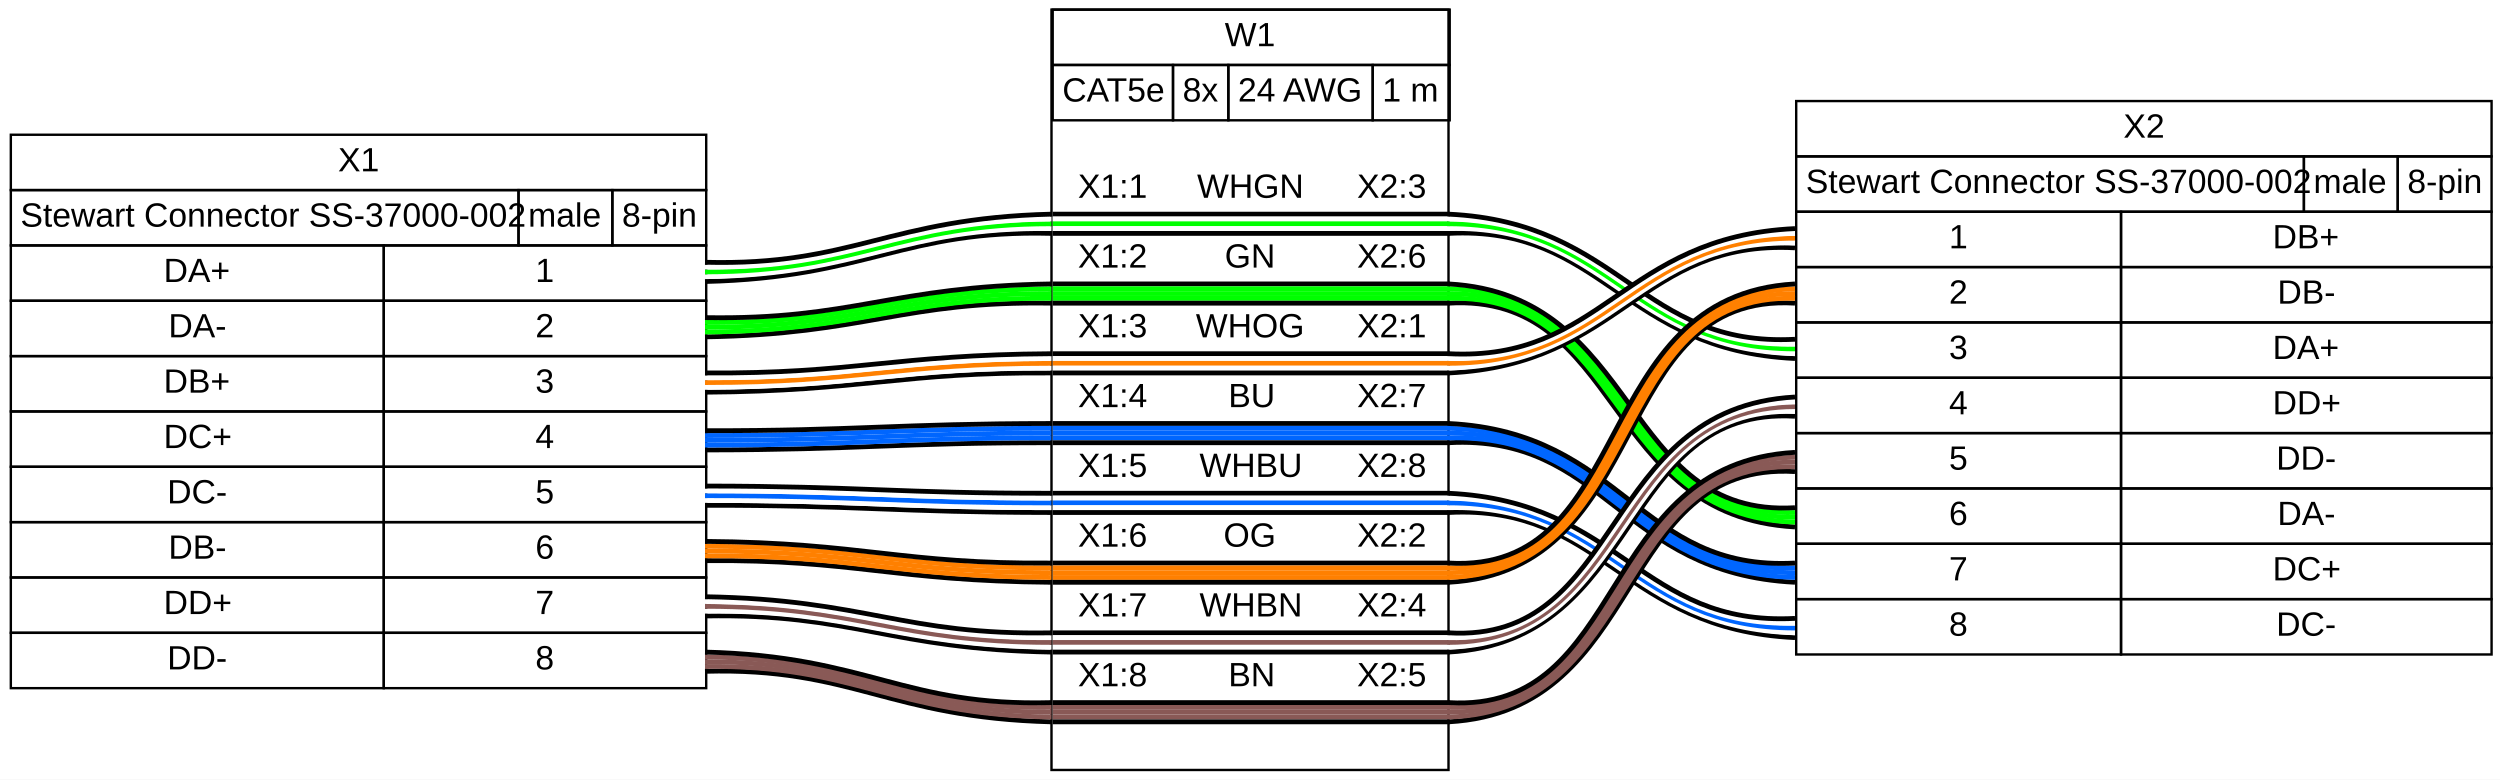
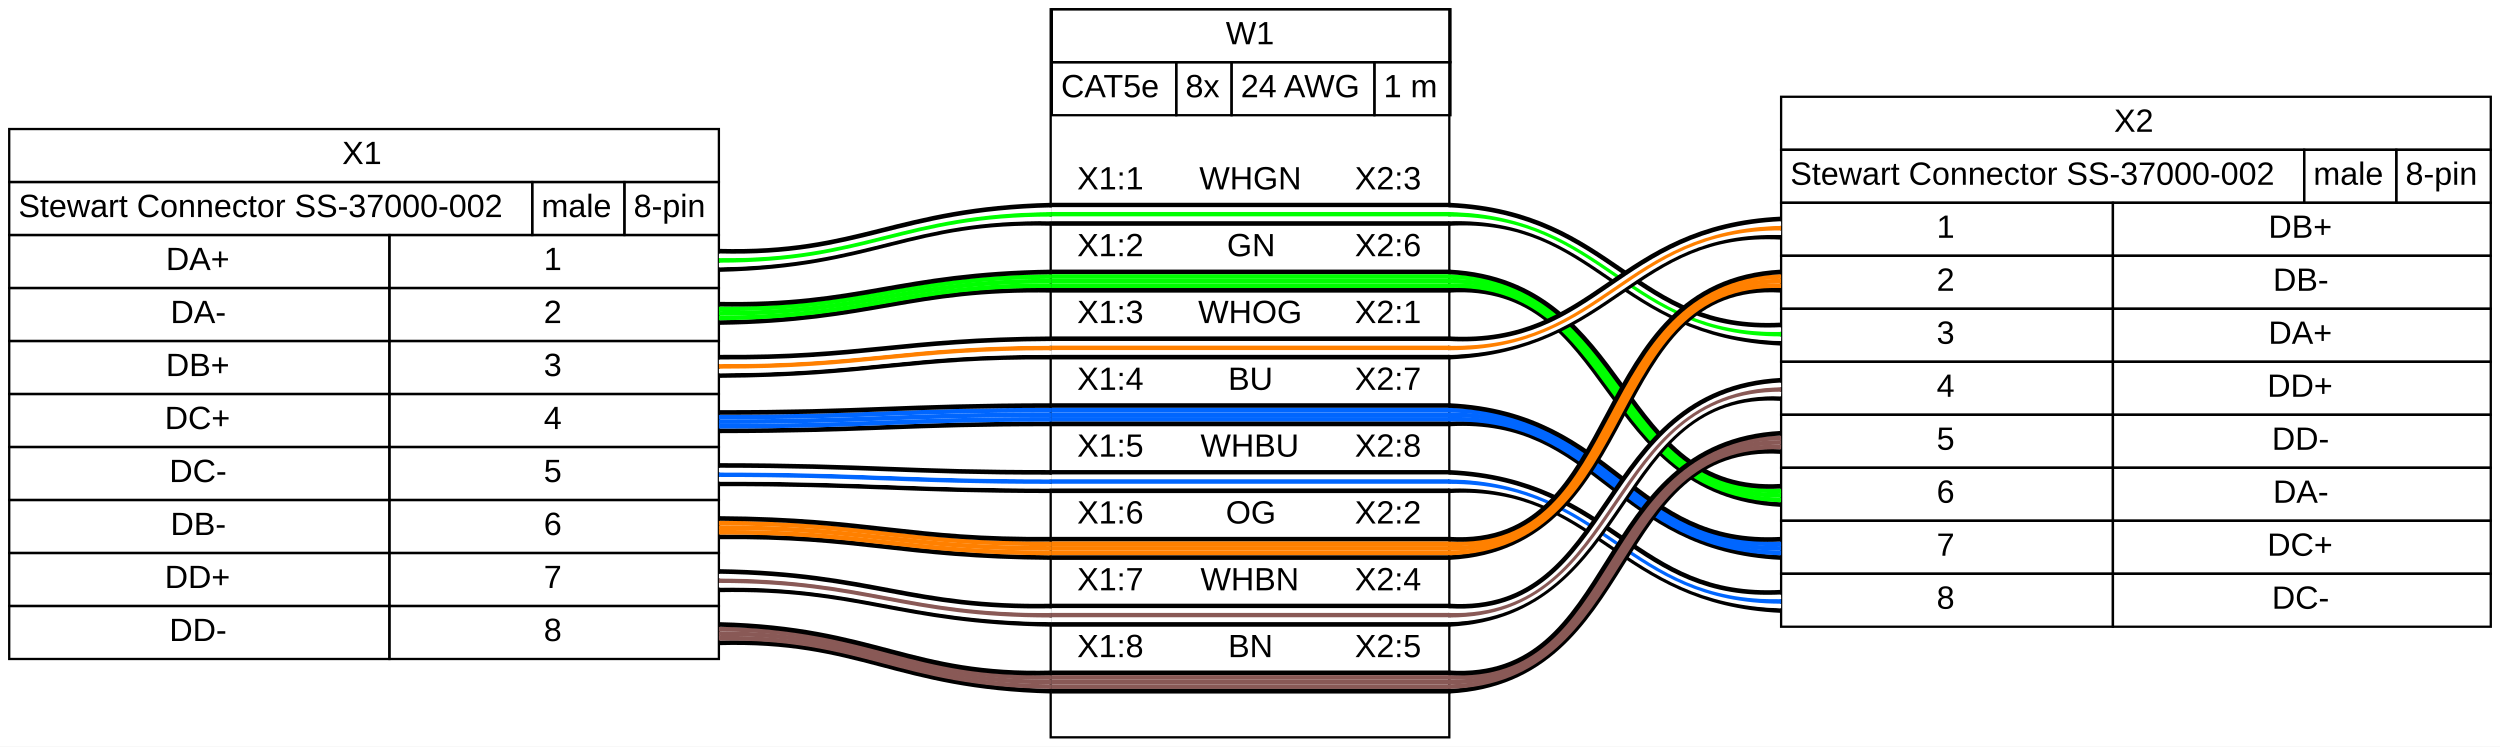
- <svg xmlns="http://www.w3.org/2000/svg" width="1039pt" height="324pt" viewBox="0.00 0.00 1039.00 324.00">
+ <svg xmlns="http://www.w3.org/2000/svg" width="1085pt" height="324pt" viewBox="0.00 0.00 1085.00 324.00">
  <g id="graph0" class="graph" transform="scale(1 1) rotate(0) translate(4 320)">
-     <polygon fill="white" stroke="transparent" points="-4,4 -4,-320 1035,-320 1035,4 -4,4" />
+     <polygon fill="#ffffff" stroke="transparent" points="-4,4 -4,-320 1081,-320 1081,4 -4,4" />
    <g id="node1" class="node">
-       <polygon fill="white" stroke="transparent" points="289,-264 0,-264 0,-34 289,-34 289,-264" />
-       <polygon fill="none" stroke="black" points="0.5,-241 0.5,-264 289.5,-264 289.5,-241 0.5,-241" />
-       <text text-anchor="start" x="136.5" y="-248.8" font-family="arial" font-size="14.00">X1</text>
-       <polygon fill="none" stroke="black" points="0.5,-218 0.5,-241 211.5,-241 211.5,-218 0.5,-218" />
-       <text text-anchor="start" x="4.5" y="-225.8" font-family="arial" font-size="14.00">Stewart Connector SS-37000-002</text>
-       <polygon fill="none" stroke="black" points="211.5,-218 211.5,-241 250.5,-241 250.5,-218 211.5,-218" />
-       <text text-anchor="start" x="215.5" y="-225.8" font-family="arial" font-size="14.00">male</text>
-       <polygon fill="none" stroke="black" points="250.5,-218 250.5,-241 289.5,-241 289.5,-218 250.5,-218" />
-       <text text-anchor="start" x="254.5" y="-225.8" font-family="arial" font-size="14.00">8-pin</text>
-       <polygon fill="none" stroke="black" points="0.5,-195 0.5,-218 155.5,-218 155.5,-195 0.5,-195" />
-       <text text-anchor="start" x="64" y="-202.8" font-family="arial" font-size="14.00">DA+</text>
-       <polygon fill="none" stroke="black" points="155.5,-195 155.5,-218 289.5,-218 289.5,-195 155.5,-195" />
-       <text text-anchor="start" x="218.5" y="-202.8" font-family="arial" font-size="14.00">1</text>
-       <polygon fill="none" stroke="black" points="0.5,-172 0.5,-195 155.5,-195 155.5,-172 0.5,-172" />
-       <text text-anchor="start" x="66" y="-179.8" font-family="arial" font-size="14.00">DA-</text>
-       <polygon fill="none" stroke="black" points="155.5,-172 155.5,-195 289.5,-195 289.5,-172 155.5,-172" />
-       <text text-anchor="start" x="218.5" y="-179.8" font-family="arial" font-size="14.00">2</text>
-       <polygon fill="none" stroke="black" points="0.5,-149 0.5,-172 155.5,-172 155.5,-149 0.5,-149" />
-       <text text-anchor="start" x="64" y="-156.8" font-family="arial" font-size="14.00">DB+</text>
-       <polygon fill="none" stroke="black" points="155.5,-149 155.5,-172 289.5,-172 289.5,-149 155.5,-149" />
-       <text text-anchor="start" x="218.5" y="-156.8" font-family="arial" font-size="14.00">3</text>
-       <polygon fill="none" stroke="black" points="0.5,-126 0.5,-149 155.5,-149 155.5,-126 0.5,-126" />
-       <text text-anchor="start" x="64" y="-133.8" font-family="arial" font-size="14.00">DC+</text>
-       <polygon fill="none" stroke="black" points="155.5,-126 155.5,-149 289.5,-149 289.5,-126 155.5,-126" />
-       <text text-anchor="start" x="218.5" y="-133.8" font-family="arial" font-size="14.00">4</text>
-       <polygon fill="none" stroke="black" points="0.5,-103 0.5,-126 155.5,-126 155.5,-103 0.5,-103" />
-       <text text-anchor="start" x="65.5" y="-110.8" font-family="arial" font-size="14.00">DC-</text>
-       <polygon fill="none" stroke="black" points="155.5,-103 155.5,-126 289.5,-126 289.5,-103 155.5,-103" />
-       <text text-anchor="start" x="218.5" y="-110.8" font-family="arial" font-size="14.00">5</text>
-       <polygon fill="none" stroke="black" points="0.5,-80 0.5,-103 155.5,-103 155.5,-80 0.5,-80" />
-       <text text-anchor="start" x="66" y="-87.8" font-family="arial" font-size="14.00">DB-</text>
-       <polygon fill="none" stroke="black" points="155.5,-80 155.5,-103 289.5,-103 289.5,-80 155.5,-80" />
-       <text text-anchor="start" x="218.5" y="-87.8" font-family="arial" font-size="14.00">6</text>
-       <polygon fill="none" stroke="black" points="0.5,-57 0.5,-80 155.5,-80 155.5,-57 0.5,-57" />
-       <text text-anchor="start" x="64" y="-64.8" font-family="arial" font-size="14.00">DD+</text>
-       <polygon fill="none" stroke="black" points="155.5,-57 155.5,-80 289.5,-80 289.5,-57 155.5,-57" />
-       <text text-anchor="start" x="218.5" y="-64.8" font-family="arial" font-size="14.00">7</text>
-       <polygon fill="none" stroke="black" points="0.5,-34 0.5,-57 155.5,-57 155.5,-34 0.5,-34" />
-       <text text-anchor="start" x="65.5" y="-41.8" font-family="arial" font-size="14.00">DD-</text>
-       <polygon fill="none" stroke="black" points="155.5,-34 155.5,-57 289.5,-57 289.5,-34 155.5,-34" />
-       <text text-anchor="start" x="218.5" y="-41.8" font-family="arial" font-size="14.00">8</text>
+       <polygon fill="#ffffff" stroke="transparent" points="308,-264 0,-264 0,-34 308,-34 308,-264" />
+       <polygon fill="none" stroke="#000000" points="0,-241 0,-264 308,-264 308,-241 0,-241" />
+       <text text-anchor="start" x="144.5" y="-248.8" font-family="arial" font-size="14.00" fill="#000000">X1</text>
+       <polygon fill="none" stroke="#000000" points="0,-218 0,-241 227,-241 227,-218 0,-218" />
+       <text text-anchor="start" x="4" y="-225.8" font-family="arial" font-size="14.00" fill="#000000">Stewart Connector SS-37000-002</text>
+       <polygon fill="none" stroke="#000000" points="227,-218 227,-241 267,-241 267,-218 227,-218" />
+       <text text-anchor="start" x="231" y="-225.8" font-family="arial" font-size="14.00" fill="#000000">male</text>
+       <polygon fill="none" stroke="#000000" points="267,-218 267,-241 308,-241 308,-218 267,-218" />
+       <text text-anchor="start" x="271" y="-225.8" font-family="arial" font-size="14.00" fill="#000000">8-pin</text>
+       <polygon fill="none" stroke="#000000" points="0,-195 0,-218 165,-218 165,-195 0,-195" />
+       <text text-anchor="start" x="68" y="-202.8" font-family="arial" font-size="14.00" fill="#000000">DA+</text>
+       <polygon fill="none" stroke="#000000" points="165,-195 165,-218 308,-218 308,-195 165,-195" />
+       <text text-anchor="start" x="232" y="-202.8" font-family="arial" font-size="14.00" fill="#000000">1</text>
+       <polygon fill="none" stroke="#000000" points="0,-172 0,-195 165,-195 165,-172 0,-172" />
+       <text text-anchor="start" x="70" y="-179.8" font-family="arial" font-size="14.00" fill="#000000">DA-</text>
+       <polygon fill="none" stroke="#000000" points="165,-172 165,-195 308,-195 308,-172 165,-172" />
+       <text text-anchor="start" x="232" y="-179.8" font-family="arial" font-size="14.00" fill="#000000">2</text>
+       <polygon fill="none" stroke="#000000" points="0,-149 0,-172 165,-172 165,-149 0,-149" />
+       <text text-anchor="start" x="68" y="-156.8" font-family="arial" font-size="14.00" fill="#000000">DB+</text>
+       <polygon fill="none" stroke="#000000" points="165,-149 165,-172 308,-172 308,-149 165,-149" />
+       <text text-anchor="start" x="232" y="-156.8" font-family="arial" font-size="14.00" fill="#000000">3</text>
+       <polygon fill="none" stroke="#000000" points="0,-126 0,-149 165,-149 165,-126 0,-126" />
+       <text text-anchor="start" x="67.5" y="-133.8" font-family="arial" font-size="14.00" fill="#000000">DC+</text>
+       <polygon fill="none" stroke="#000000" points="165,-126 165,-149 308,-149 308,-126 165,-126" />
+       <text text-anchor="start" x="232" y="-133.8" font-family="arial" font-size="14.00" fill="#000000">4</text>
+       <polygon fill="none" stroke="#000000" points="0,-103 0,-126 165,-126 165,-103 0,-103" />
+       <text text-anchor="start" x="69.5" y="-110.8" font-family="arial" font-size="14.00" fill="#000000">DC-</text>
+       <polygon fill="none" stroke="#000000" points="165,-103 165,-126 308,-126 308,-103 165,-103" />
+       <text text-anchor="start" x="232" y="-110.8" font-family="arial" font-size="14.00" fill="#000000">5</text>
+       <polygon fill="none" stroke="#000000" points="0,-80 0,-103 165,-103 165,-80 0,-80" />
+       <text text-anchor="start" x="70" y="-87.8" font-family="arial" font-size="14.00" fill="#000000">DB-</text>
+       <polygon fill="none" stroke="#000000" points="165,-80 165,-103 308,-103 308,-80 165,-80" />
+       <text text-anchor="start" x="232" y="-87.8" font-family="arial" font-size="14.00" fill="#000000">6</text>
+       <polygon fill="none" stroke="#000000" points="0,-57 0,-80 165,-80 165,-57 0,-57" />
+       <text text-anchor="start" x="67.5" y="-64.8" font-family="arial" font-size="14.00" fill="#000000">DD+</text>
+       <polygon fill="none" stroke="#000000" points="165,-57 165,-80 308,-80 308,-57 165,-57" />
+       <text text-anchor="start" x="232" y="-64.8" font-family="arial" font-size="14.00" fill="#000000">7</text>
+       <polygon fill="none" stroke="#000000" points="0,-34 0,-57 165,-57 165,-34 0,-34" />
+       <text text-anchor="start" x="69.5" y="-41.8" font-family="arial" font-size="14.00" fill="#000000">DD-</text>
+       <polygon fill="none" stroke="#000000" points="165,-34 165,-57 308,-57 308,-34 165,-34" />
+       <text text-anchor="start" x="232" y="-41.8" font-family="arial" font-size="14.00" fill="#000000">8</text>
    </g>
    <g id="node3" class="node">
-       <polygon fill="none" stroke="black" points="598,-316 433,-316 433,0 598,0 598,-316" />
-       <polygon fill="none" stroke="black" points="433.5,-293 433.5,-316 598.5,-316 598.5,-293 433.5,-293" />
-       <text text-anchor="start" x="505" y="-300.8" font-family="arial" font-size="14.00">W1</text>
-       <polygon fill="none" stroke="black" points="433.5,-270 433.5,-293 483.5,-293 483.5,-270 433.5,-270" />
-       <text text-anchor="start" x="437.5" y="-277.8" font-family="arial" font-size="14.00">CAT5e</text>
-       <polygon fill="none" stroke="black" points="483.5,-270 483.5,-293 506.5,-293 506.5,-270 483.5,-270" />
-       <text text-anchor="start" x="487.5" y="-277.8" font-family="arial" font-size="14.00">8x</text>
-       <polygon fill="none" stroke="black" points="506.5,-270 506.5,-293 566.5,-293 566.5,-270 506.5,-270" />
-       <text text-anchor="start" x="510.5" y="-277.8" font-family="arial" font-size="14.00">24 AWG</text>
-       <polygon fill="none" stroke="black" points="566.5,-270 566.5,-293 598.5,-293 598.5,-270 566.5,-270" />
-       <text text-anchor="start" x="570.5" y="-277.8" font-family="arial" font-size="14.00">1 m</text>
-       <text text-anchor="start" x="456" y="-256.8" font-family="arial" font-size="14.00"> </text>
-       <text text-anchor="start" x="444" y="-237.8" font-family="arial" font-size="14.00">X1:1</text>
-       <text text-anchor="start" x="493.5" y="-237.8" font-family="arial" font-size="14.00">WHGN</text>
-       <text text-anchor="start" x="560" y="-237.8" font-family="arial" font-size="14.00">X2:3</text>
-       <polygon fill="#000000" stroke="transparent" points="433.5,-230 433.5,-232 598.5,-232 598.5,-230 433.5,-230" />
-       <polygon fill="#ffffff" stroke="transparent" points="433.5,-228 433.5,-230 598.5,-230 598.5,-228 433.5,-228" />
-       <polygon fill="#00ff00" stroke="transparent" points="433.5,-226 433.5,-228 598.5,-228 598.5,-226 433.5,-226" />
-       <polygon fill="#ffffff" stroke="transparent" points="433.5,-224 433.5,-226 598.5,-226 598.5,-224 433.5,-224" />
-       <polygon fill="#000000" stroke="transparent" points="433.5,-222 433.5,-224 598.5,-224 598.5,-222 433.5,-222" />
-       <text text-anchor="start" x="444" y="-208.8" font-family="arial" font-size="14.00">X1:2</text>
-       <text text-anchor="start" x="505" y="-208.8" font-family="arial" font-size="14.00">GN</text>
-       <text text-anchor="start" x="560" y="-208.8" font-family="arial" font-size="14.00">X2:6</text>
-       <polygon fill="#000000" stroke="transparent" points="433.5,-201 433.5,-203 598.5,-203 598.5,-201 433.5,-201" />
-       <polygon fill="#00ff00" stroke="transparent" points="433.5,-199 433.5,-201 598.5,-201 598.5,-199 433.5,-199" />
-       <polygon fill="#00ff00" stroke="transparent" points="433.5,-197 433.5,-199 598.5,-199 598.5,-197 433.5,-197" />
-       <polygon fill="#00ff00" stroke="transparent" points="433.5,-195 433.5,-197 598.5,-197 598.5,-195 433.5,-195" />
-       <polygon fill="#000000" stroke="transparent" points="433.5,-193 433.5,-195 598.5,-195 598.5,-193 433.5,-193" />
-       <text text-anchor="start" x="444" y="-179.8" font-family="arial" font-size="14.00">X1:3</text>
-       <text text-anchor="start" x="493" y="-179.8" font-family="arial" font-size="14.00">WHOG</text>
-       <text text-anchor="start" x="560" y="-179.8" font-family="arial" font-size="14.00">X2:1</text>
-       <polygon fill="#000000" stroke="transparent" points="433.5,-172 433.5,-174 598.5,-174 598.5,-172 433.5,-172" />
-       <polygon fill="#ffffff" stroke="transparent" points="433.5,-170 433.5,-172 598.5,-172 598.5,-170 433.5,-170" />
-       <polygon fill="#ff8000" stroke="transparent" points="433.5,-168 433.5,-170 598.5,-170 598.5,-168 433.5,-168" />
-       <polygon fill="#ffffff" stroke="transparent" points="433.5,-166 433.5,-168 598.5,-168 598.5,-166 433.5,-166" />
-       <polygon fill="#000000" stroke="transparent" points="433.5,-164 433.5,-166 598.5,-166 598.5,-164 433.5,-164" />
-       <text text-anchor="start" x="444" y="-150.8" font-family="arial" font-size="14.00">X1:4</text>
-       <text text-anchor="start" x="506.5" y="-150.8" font-family="arial" font-size="14.00">BU</text>
-       <text text-anchor="start" x="560" y="-150.8" font-family="arial" font-size="14.00">X2:7</text>
-       <polygon fill="#000000" stroke="transparent" points="433.5,-143 433.5,-145 598.5,-145 598.5,-143 433.5,-143" />
-       <polygon fill="#0066ff" stroke="transparent" points="433.5,-141 433.5,-143 598.5,-143 598.5,-141 433.5,-141" />
-       <polygon fill="#0066ff" stroke="transparent" points="433.5,-139 433.5,-141 598.5,-141 598.5,-139 433.5,-139" />
-       <polygon fill="#0066ff" stroke="transparent" points="433.5,-137 433.5,-139 598.5,-139 598.5,-137 433.5,-137" />
-       <polygon fill="#000000" stroke="transparent" points="433.5,-135 433.5,-137 598.5,-137 598.5,-135 433.5,-135" />
-       <text text-anchor="start" x="444" y="-121.8" font-family="arial" font-size="14.00">X1:5</text>
-       <text text-anchor="start" x="494.5" y="-121.8" font-family="arial" font-size="14.00">WHBU</text>
-       <text text-anchor="start" x="560" y="-121.8" font-family="arial" font-size="14.00">X2:8</text>
-       <polygon fill="#000000" stroke="transparent" points="433.5,-114 433.5,-116 598.5,-116 598.5,-114 433.5,-114" />
-       <polygon fill="#ffffff" stroke="transparent" points="433.5,-112 433.5,-114 598.5,-114 598.5,-112 433.5,-112" />
-       <polygon fill="#0066ff" stroke="transparent" points="433.5,-110 433.5,-112 598.5,-112 598.5,-110 433.5,-110" />
-       <polygon fill="#ffffff" stroke="transparent" points="433.5,-108 433.5,-110 598.5,-110 598.5,-108 433.5,-108" />
-       <polygon fill="#000000" stroke="transparent" points="433.5,-106 433.5,-108 598.5,-108 598.5,-106 433.5,-106" />
-       <text text-anchor="start" x="444" y="-92.8" font-family="arial" font-size="14.00">X1:6</text>
-       <text text-anchor="start" x="504.5" y="-92.8" font-family="arial" font-size="14.00">OG</text>
-       <text text-anchor="start" x="560" y="-92.8" font-family="arial" font-size="14.00">X2:2</text>
-       <polygon fill="#000000" stroke="transparent" points="433.5,-85 433.5,-87 598.5,-87 598.5,-85 433.5,-85" />
-       <polygon fill="#ff8000" stroke="transparent" points="433.5,-83 433.5,-85 598.5,-85 598.5,-83 433.5,-83" />
-       <polygon fill="#ff8000" stroke="transparent" points="433.5,-81 433.5,-83 598.5,-83 598.5,-81 433.5,-81" />
-       <polygon fill="#ff8000" stroke="transparent" points="433.5,-79 433.5,-81 598.5,-81 598.5,-79 433.5,-79" />
-       <polygon fill="#000000" stroke="transparent" points="433.5,-77 433.5,-79 598.5,-79 598.5,-77 433.5,-77" />
-       <text text-anchor="start" x="444" y="-63.8" font-family="arial" font-size="14.00">X1:7</text>
-       <text text-anchor="start" x="494.5" y="-63.8" font-family="arial" font-size="14.00">WHBN</text>
-       <text text-anchor="start" x="560" y="-63.8" font-family="arial" font-size="14.00">X2:4</text>
-       <polygon fill="#000000" stroke="transparent" points="433.5,-56 433.5,-58 598.5,-58 598.5,-56 433.5,-56" />
-       <polygon fill="#ffffff" stroke="transparent" points="433.5,-54 433.5,-56 598.5,-56 598.5,-54 433.5,-54" />
-       <polygon fill="#895956" stroke="transparent" points="433.5,-52 433.5,-54 598.5,-54 598.5,-52 433.5,-52" />
-       <polygon fill="#ffffff" stroke="transparent" points="433.5,-50 433.5,-52 598.5,-52 598.5,-50 433.5,-50" />
-       <polygon fill="#000000" stroke="transparent" points="433.5,-48 433.5,-50 598.5,-50 598.5,-48 433.5,-48" />
-       <text text-anchor="start" x="444" y="-34.8" font-family="arial" font-size="14.00">X1:8</text>
-       <text text-anchor="start" x="506.5" y="-34.8" font-family="arial" font-size="14.00">BN</text>
-       <text text-anchor="start" x="560" y="-34.8" font-family="arial" font-size="14.00">X2:5</text>
-       <polygon fill="#000000" stroke="transparent" points="433.5,-27 433.5,-29 598.5,-29 598.5,-27 433.5,-27" />
-       <polygon fill="#895956" stroke="transparent" points="433.5,-25 433.5,-27 598.5,-27 598.5,-25 433.5,-25" />
-       <polygon fill="#895956" stroke="transparent" points="433.5,-23 433.5,-25 598.5,-25 598.5,-23 433.5,-23" />
-       <polygon fill="#895956" stroke="transparent" points="433.5,-21 433.5,-23 598.5,-23 598.5,-21 433.5,-21" />
-       <polygon fill="#000000" stroke="transparent" points="433.5,-19 433.5,-21 598.5,-21 598.5,-19 433.5,-19" />
-       <text text-anchor="start" x="456" y="-5.8" font-family="arial" font-size="14.00"> </text>
+       <polygon fill="none" stroke="#000000" points="625,-316 452,-316 452,0 625,0 625,-316" />
+       <polygon fill="none" stroke="#000000" points="452.5,-293 452.5,-316 625.5,-316 625.5,-293 452.5,-293" />
+       <text text-anchor="start" x="528" y="-300.8" font-family="arial" font-size="14.00" fill="#000000">W1</text>
+       <polygon fill="none" stroke="#000000" points="452.5,-270 452.5,-293 506.5,-293 506.5,-270 452.5,-270" />
+       <text text-anchor="start" x="456.5" y="-277.8" font-family="arial" font-size="14.00" fill="#000000">CAT5e</text>
+       <polygon fill="none" stroke="#000000" points="506.5,-270 506.5,-293 530.5,-293 530.5,-270 506.5,-270" />
+       <text text-anchor="start" x="510.5" y="-277.8" font-family="arial" font-size="14.00" fill="#000000">8x</text>
+       <polygon fill="none" stroke="#000000" points="530.5,-270 530.5,-293 592.5,-293 592.5,-270 530.5,-270" />
+       <text text-anchor="start" x="534.5" y="-277.8" font-family="arial" font-size="14.00" fill="#000000">24 AWG</text>
+       <polygon fill="none" stroke="#000000" points="592.5,-270 592.5,-293 625.5,-293 625.5,-270 592.5,-270" />
+       <text text-anchor="start" x="596.5" y="-277.8" font-family="arial" font-size="14.00" fill="#000000">1 m</text>
+       <text text-anchor="start" x="477" y="-256.8" font-family="arial" font-size="14.00" fill="#000000"> </text>
+       <text text-anchor="start" x="463.5" y="-237.8" font-family="arial" font-size="14.00" fill="#000000">X1:1</text>
+       <text text-anchor="start" x="516.5" y="-237.8" font-family="arial" font-size="14.00" fill="#000000">WHGN</text>
+       <text text-anchor="start" x="584" y="-237.8" font-family="arial" font-size="14.00" fill="#000000">X2:3</text>
+       <polygon fill="#000000" stroke="transparent" points="452.5,-230 452.5,-232 625.5,-232 625.5,-230 452.5,-230" />
+       <polygon fill="#ffffff" stroke="transparent" points="452.5,-228 452.5,-230 625.5,-230 625.5,-228 452.5,-228" />
+       <polygon fill="#00ff00" stroke="transparent" points="452.5,-226 452.5,-228 625.5,-228 625.5,-226 452.5,-226" />
+       <polygon fill="#ffffff" stroke="transparent" points="452.5,-224 452.5,-226 625.5,-226 625.5,-224 452.5,-224" />
+       <polygon fill="#000000" stroke="transparent" points="452.5,-222 452.5,-224 625.5,-224 625.5,-222 452.5,-222" />
+       <text text-anchor="start" x="463.5" y="-208.8" font-family="arial" font-size="14.00" fill="#000000">X1:2</text>
+       <text text-anchor="start" x="528.5" y="-208.8" font-family="arial" font-size="14.00" fill="#000000">GN</text>
+       <text text-anchor="start" x="584" y="-208.8" font-family="arial" font-size="14.00" fill="#000000">X2:6</text>
+       <polygon fill="#000000" stroke="transparent" points="452.5,-201 452.5,-203 625.5,-203 625.5,-201 452.5,-201" />
+       <polygon fill="#00ff00" stroke="transparent" points="452.5,-199 452.5,-201 625.5,-201 625.5,-199 452.5,-199" />
+       <polygon fill="#00ff00" stroke="transparent" points="452.5,-197 452.5,-199 625.5,-199 625.5,-197 452.5,-197" />
+       <polygon fill="#00ff00" stroke="transparent" points="452.5,-195 452.5,-197 625.5,-197 625.5,-195 452.5,-195" />
+       <polygon fill="#000000" stroke="transparent" points="452.5,-193 452.5,-195 625.5,-195 625.5,-193 452.5,-193" />
+       <text text-anchor="start" x="463.5" y="-179.8" font-family="arial" font-size="14.00" fill="#000000">X1:3</text>
+       <text text-anchor="start" x="516" y="-179.8" font-family="arial" font-size="14.00" fill="#000000">WHOG</text>
+       <text text-anchor="start" x="584" y="-179.8" font-family="arial" font-size="14.00" fill="#000000">X2:1</text>
+       <polygon fill="#000000" stroke="transparent" points="452.5,-172 452.5,-174 625.5,-174 625.5,-172 452.5,-172" />
+       <polygon fill="#ffffff" stroke="transparent" points="452.5,-170 452.5,-172 625.5,-172 625.5,-170 452.5,-170" />
+       <polygon fill="#ff8000" stroke="transparent" points="452.5,-168 452.5,-170 625.5,-170 625.5,-168 452.5,-168" />
+       <polygon fill="#ffffff" stroke="transparent" points="452.5,-166 452.5,-168 625.5,-168 625.5,-166 452.5,-166" />
+       <polygon fill="#000000" stroke="transparent" points="452.5,-164 452.5,-166 625.5,-166 625.5,-164 452.5,-164" />
+       <text text-anchor="start" x="463.5" y="-150.8" font-family="arial" font-size="14.00" fill="#000000">X1:4</text>
+       <text text-anchor="start" x="529" y="-150.8" font-family="arial" font-size="14.00" fill="#000000">BU</text>
+       <text text-anchor="start" x="584" y="-150.8" font-family="arial" font-size="14.00" fill="#000000">X2:7</text>
+       <polygon fill="#000000" stroke="transparent" points="452.5,-143 452.5,-145 625.5,-145 625.5,-143 452.5,-143" />
+       <polygon fill="#0066ff" stroke="transparent" points="452.5,-141 452.5,-143 625.5,-143 625.5,-141 452.5,-141" />
+       <polygon fill="#0066ff" stroke="transparent" points="452.5,-139 452.5,-141 625.5,-141 625.5,-139 452.5,-139" />
+       <polygon fill="#0066ff" stroke="transparent" points="452.5,-137 452.5,-139 625.5,-139 625.5,-137 452.5,-137" />
+       <polygon fill="#000000" stroke="transparent" points="452.5,-135 452.5,-137 625.5,-137 625.5,-135 452.5,-135" />
+       <text text-anchor="start" x="463.5" y="-121.8" font-family="arial" font-size="14.00" fill="#000000">X1:5</text>
+       <text text-anchor="start" x="517" y="-121.8" font-family="arial" font-size="14.00" fill="#000000">WHBU</text>
+       <text text-anchor="start" x="584" y="-121.8" font-family="arial" font-size="14.00" fill="#000000">X2:8</text>
+       <polygon fill="#000000" stroke="transparent" points="452.5,-114 452.5,-116 625.5,-116 625.5,-114 452.5,-114" />
+       <polygon fill="#ffffff" stroke="transparent" points="452.5,-112 452.5,-114 625.5,-114 625.5,-112 452.5,-112" />
+       <polygon fill="#0066ff" stroke="transparent" points="452.5,-110 452.5,-112 625.5,-112 625.5,-110 452.5,-110" />
+       <polygon fill="#ffffff" stroke="transparent" points="452.5,-108 452.5,-110 625.5,-110 625.5,-108 452.5,-108" />
+       <polygon fill="#000000" stroke="transparent" points="452.5,-106 452.5,-108 625.5,-108 625.5,-106 452.5,-106" />
+       <text text-anchor="start" x="463.5" y="-92.8" font-family="arial" font-size="14.00" fill="#000000">X1:6</text>
+       <text text-anchor="start" x="528" y="-92.8" font-family="arial" font-size="14.00" fill="#000000">OG</text>
+       <text text-anchor="start" x="584" y="-92.8" font-family="arial" font-size="14.00" fill="#000000">X2:2</text>
+       <polygon fill="#000000" stroke="transparent" points="452.5,-85 452.5,-87 625.5,-87 625.5,-85 452.5,-85" />
+       <polygon fill="#ff8000" stroke="transparent" points="452.5,-83 452.5,-85 625.5,-85 625.5,-83 452.5,-83" />
+       <polygon fill="#ff8000" stroke="transparent" points="452.5,-81 452.5,-83 625.5,-83 625.5,-81 452.5,-81" />
+       <polygon fill="#ff8000" stroke="transparent" points="452.5,-79 452.5,-81 625.5,-81 625.5,-79 452.5,-79" />
+       <polygon fill="#000000" stroke="transparent" points="452.5,-77 452.5,-79 625.5,-79 625.5,-77 452.5,-77" />
+       <text text-anchor="start" x="463.5" y="-63.8" font-family="arial" font-size="14.00" fill="#000000">X1:7</text>
+       <text text-anchor="start" x="517" y="-63.8" font-family="arial" font-size="14.00" fill="#000000">WHBN</text>
+       <text text-anchor="start" x="584" y="-63.8" font-family="arial" font-size="14.00" fill="#000000">X2:4</text>
+       <polygon fill="#000000" stroke="transparent" points="452.5,-56 452.5,-58 625.5,-58 625.5,-56 452.5,-56" />
+       <polygon fill="#ffffff" stroke="transparent" points="452.5,-54 452.5,-56 625.5,-56 625.5,-54 452.5,-54" />
+       <polygon fill="#895956" stroke="transparent" points="452.5,-52 452.5,-54 625.5,-54 625.5,-52 452.5,-52" />
+       <polygon fill="#ffffff" stroke="transparent" points="452.5,-50 452.5,-52 625.5,-52 625.5,-50 452.5,-50" />
+       <polygon fill="#000000" stroke="transparent" points="452.5,-48 452.5,-50 625.5,-50 625.5,-48 452.5,-48" />
+       <text text-anchor="start" x="463.5" y="-34.8" font-family="arial" font-size="14.00" fill="#000000">X1:8</text>
+       <text text-anchor="start" x="529" y="-34.8" font-family="arial" font-size="14.00" fill="#000000">BN</text>
+       <text text-anchor="start" x="584" y="-34.8" font-family="arial" font-size="14.00" fill="#000000">X2:5</text>
+       <polygon fill="#000000" stroke="transparent" points="452.5,-27 452.5,-29 625.5,-29 625.5,-27 452.5,-27" />
+       <polygon fill="#895956" stroke="transparent" points="452.5,-25 452.5,-27 625.5,-27 625.5,-25 452.5,-25" />
+       <polygon fill="#895956" stroke="transparent" points="452.5,-23 452.5,-25 625.5,-25 625.5,-23 452.5,-23" />
+       <polygon fill="#895956" stroke="transparent" points="452.5,-21 452.5,-23 625.5,-23 625.5,-21 452.5,-21" />
+       <polygon fill="#000000" stroke="transparent" points="452.5,-19 452.5,-21 625.5,-21 625.5,-19 452.5,-19" />
+       <text text-anchor="start" x="477" y="-5.8" font-family="arial" font-size="14.00" fill="#000000"> </text>
    </g>
    <g id="edge1" class="edge">
-       <path fill="none" stroke="#000000" stroke-width="2" d="M289,-203C356.83,-204.62 371.6,-224.62 433,-223" />
-       <path fill="none" stroke="#ffffff" stroke-width="2" d="M289,-205C355.22,-205.81 369.99,-225.81 433,-225" />
-       <path fill="none" stroke="#00ff00" stroke-width="2" d="M289,-207C353.61,-207 368.39,-227 433,-227" />
-       <path fill="none" stroke="#ffffff" stroke-width="2" d="M289,-209C352.01,-208.19 366.78,-228.19 433,-229" />
-       <path fill="none" stroke="#000000" stroke-width="2" d="M289,-211C350.4,-209.38 365.17,-229.38 433,-231" />
+       <path fill="none" stroke="#000000" stroke-width="2" d="M308,-203C376.047,-204.617 390.878,-224.617 452.5,-223" />
+       <path fill="none" stroke="#ffffff" stroke-width="2" d="M308,-205C374.441,-205.809 389.272,-225.809 452.5,-225" />
+       <path fill="none" stroke="#00ff00" stroke-width="2" d="M308,-207C372.834,-207 387.666,-227 452.5,-227" />
+       <path fill="none" stroke="#ffffff" stroke-width="2" d="M308,-209C371.228,-208.191 386.059,-228.191 452.5,-229" />
+       <path fill="none" stroke="#000000" stroke-width="2" d="M308,-211C369.622,-209.383 384.453,-229.383 452.5,-231" />
    </g>
    <g id="edge3" class="edge">
-       <path fill="none" stroke="#000000" stroke-width="2" d="M289,-180C355.99,-181.04 371.39,-195.04 433,-194" />
-       <path fill="none" stroke="#00ff00" stroke-width="2" d="M289,-182C354.65,-182.52 370.04,-196.52 433,-196" />
-       <path fill="none" stroke="#00ff00" stroke-width="2" d="M289,-184C353.3,-184 368.7,-198 433,-198" />
-       <path fill="none" stroke="#00ff00" stroke-width="2" d="M289,-186C351.96,-185.48 367.35,-199.48 433,-200" />
-       <path fill="none" stroke="#000000" stroke-width="2" d="M289,-188C350.61,-186.96 366.01,-200.96 433,-202" />
+       <path fill="none" stroke="#000000" stroke-width="2" d="M308,-180C375.209,-181.036 390.663,-195.036 452.5,-194" />
+       <path fill="none" stroke="#00ff00" stroke-width="2" d="M308,-182C373.866,-182.518 389.32,-196.518 452.5,-196" />
+       <path fill="none" stroke="#00ff00" stroke-width="2" d="M308,-184C372.523,-184 387.977,-198 452.5,-198" />
+       <path fill="none" stroke="#00ff00" stroke-width="2" d="M308,-186C371.18,-185.482 386.634,-199.482 452.5,-200" />
+       <path fill="none" stroke="#000000" stroke-width="2" d="M308,-188C369.837,-186.964 385.291,-200.964 452.5,-202" />
    </g>
    <g id="edge5" class="edge">
-       <path fill="none" stroke="#000000" stroke-width="2" d="M289,-157C354.91,-157.43 370.71,-165.43 433,-165" />
-       <path fill="none" stroke="#ffffff" stroke-width="2" d="M289,-159C354,-159.22 369.8,-167.22 433,-167" />
-       <path fill="none" stroke="#ff8000" stroke-width="2" d="M289,-161C353.1,-161 368.9,-169 433,-169" />
-       <path fill="none" stroke="#ffffff" stroke-width="2" d="M289,-163C352.2,-162.78 368,-170.78 433,-171" />
-       <path fill="none" stroke="#000000" stroke-width="2" d="M289,-165C351.29,-164.57 367.09,-172.57 433,-173" />
+       <path fill="none" stroke="#000000" stroke-width="2" d="M308,-157C374.122,-157.429 389.981,-165.429 452.5,-165" />
+       <path fill="none" stroke="#ffffff" stroke-width="2" d="M308,-159C373.221,-159.214 389.08,-167.214 452.5,-167" />
+       <path fill="none" stroke="#ff8000" stroke-width="2" d="M308,-161C372.321,-161 388.179,-169 452.5,-169" />
+       <path fill="none" stroke="#ffffff" stroke-width="2" d="M308,-163C371.42,-162.786 387.279,-170.786 452.5,-171" />
+       <path fill="none" stroke="#000000" stroke-width="2" d="M308,-165C370.519,-164.571 386.378,-172.571 452.5,-173" />
    </g>
    <g id="edge7" class="edge">
-       <path fill="none" stroke="#000000" stroke-width="2" d="M289,-133C353.75,-133.07 369.72,-136.07 433,-136" />
-       <path fill="none" stroke="#0066ff" stroke-width="2" d="M289,-135C353.38,-135.03 369.36,-138.03 433,-138" />
-       <path fill="none" stroke="#0066ff" stroke-width="2" d="M289,-137C353.01,-137 368.99,-140 433,-140" />
-       <path fill="none" stroke="#0066ff" stroke-width="2" d="M289,-139C352.64,-138.97 368.62,-141.97 433,-142" />
-       <path fill="none" stroke="#000000" stroke-width="2" d="M289,-141C352.28,-140.93 368.25,-143.93 433,-144" />
+       <path fill="none" stroke="#000000" stroke-width="2" d="M308,-133C372.972,-133.068 389,-136.068 452.5,-136" />
+       <path fill="none" stroke="#0066ff" stroke-width="2" d="M308,-135C372.604,-135.034 388.632,-138.034 452.5,-138" />
+       <path fill="none" stroke="#0066ff" stroke-width="2" d="M308,-137C372.236,-137 388.264,-140 452.5,-140" />
+       <path fill="none" stroke="#0066ff" stroke-width="2" d="M308,-139C371.868,-138.966 387.896,-141.966 452.5,-142" />
+       <path fill="none" stroke="#000000" stroke-width="2" d="M308,-141C371.5,-140.932 387.528,-143.932 452.5,-144" />
    </g>
    <g id="edge9" class="edge">
-       <path fill="none" stroke="#000000" stroke-width="2" d="M289,-110C352.28,-110.07 368.25,-107.07 433,-107" />
-       <path fill="none" stroke="#ffffff" stroke-width="2" d="M289,-112C352.64,-112.03 368.62,-109.03 433,-109" />
-       <path fill="none" stroke="#0066ff" stroke-width="2" d="M289,-114C353.01,-114 368.99,-111 433,-111" />
-       <path fill="none" stroke="#ffffff" stroke-width="2" d="M289,-116C353.38,-115.97 369.36,-112.97 433,-113" />
-       <path fill="none" stroke="#000000" stroke-width="2" d="M289,-118C353.75,-117.93 369.72,-114.93 433,-115" />
+       <path fill="none" stroke="#000000" stroke-width="2" d="M308,-110C371.5,-110.068 387.528,-107.068 452.5,-107" />
+       <path fill="none" stroke="#ffffff" stroke-width="2" d="M308,-112C371.868,-112.034 387.896,-109.034 452.5,-109" />
+       <path fill="none" stroke="#0066ff" stroke-width="2" d="M308,-114C372.236,-114 388.264,-111 452.5,-111" />
+       <path fill="none" stroke="#ffffff" stroke-width="2" d="M308,-116C372.604,-115.966 388.632,-112.966 452.5,-113" />
+       <path fill="none" stroke="#000000" stroke-width="2" d="M308,-118C372.972,-117.932 389,-114.932 452.5,-115" />
    </g>
    <g id="edge11" class="edge">
-       <path fill="none" stroke="#000000" stroke-width="2" d="M289,-87C351.14,-87.53 366.89,-78.53 433,-78" />
-       <path fill="none" stroke="#ff8000" stroke-width="2" d="M289,-89C352.13,-89.26 367.88,-80.26 433,-80" />
-       <path fill="none" stroke="#ff8000" stroke-width="2" d="M289,-91C353.12,-91 368.88,-82 433,-82" />
-       <path fill="none" stroke="#ff8000" stroke-width="2" d="M289,-93C354.12,-92.74 369.87,-83.74 433,-84" />
-       <path fill="none" stroke="#000000" stroke-width="2" d="M289,-95C355.11,-94.47 370.86,-85.47 433,-86" />
+       <path fill="none" stroke="#000000" stroke-width="2" d="M308,-87C370.368,-87.524 386.174,-78.524 452.5,-78" />
+       <path fill="none" stroke="#ff8000" stroke-width="2" d="M308,-89C371.357,-89.262 387.164,-80.262 452.5,-80" />
+       <path fill="none" stroke="#ff8000" stroke-width="2" d="M308,-91C372.347,-91 388.153,-82 452.5,-82" />
+       <path fill="none" stroke="#ff8000" stroke-width="2" d="M308,-93C373.336,-92.738 389.143,-83.738 452.5,-84" />
+       <path fill="none" stroke="#000000" stroke-width="2" d="M308,-95C374.326,-94.476 390.132,-85.476 452.5,-86" />
    </g>
    <g id="edge13" class="edge">
-       <path fill="none" stroke="#000000" stroke-width="2" d="M289,-64C350.55,-65.14 365.85,-50.14 433,-49" />
-       <path fill="none" stroke="#ffffff" stroke-width="2" d="M289,-66C351.95,-66.57 367.25,-51.57 433,-51" />
-       <path fill="none" stroke="#895956" stroke-width="2" d="M289,-68C353.35,-68 368.65,-53 433,-53" />
-       <path fill="none" stroke="#ffffff" stroke-width="2" d="M289,-70C354.75,-69.43 370.05,-54.43 433,-55" />
-       <path fill="none" stroke="#000000" stroke-width="2" d="M289,-72C356.15,-70.86 371.45,-55.86 433,-57" />
+       <path fill="none" stroke="#000000" stroke-width="2" d="M308,-64C369.773,-65.138 385.139,-50.138 452.5,-49" />
+       <path fill="none" stroke="#ffffff" stroke-width="2" d="M308,-66C371.17,-66.569 386.536,-51.569 452.5,-51" />
+       <path fill="none" stroke="#895956" stroke-width="2" d="M308,-68C372.567,-68 387.933,-53 452.5,-53" />
+       <path fill="none" stroke="#ffffff" stroke-width="2" d="M308,-70C373.964,-69.431 389.33,-54.431 452.5,-55" />
+       <path fill="none" stroke="#000000" stroke-width="2" d="M308,-72C375.361,-70.862 390.727,-55.862 452.5,-57" />
    </g>
    <g id="edge15" class="edge">
-       <path fill="none" stroke="#000000" stroke-width="2" d="M289,-41C350.4,-42.71 365.04,-21.71 433,-20" />
-       <path fill="none" stroke="#895956" stroke-width="2" d="M289,-43C352.04,-43.86 366.68,-22.86 433,-22" />
-       <path fill="none" stroke="#895956" stroke-width="2" d="M289,-45C353.68,-45 368.32,-24 433,-24" />
-       <path fill="none" stroke="#895956" stroke-width="2" d="M289,-47C355.32,-46.14 369.96,-25.14 433,-26" />
-       <path fill="none" stroke="#000000" stroke-width="2" d="M289,-49C356.96,-47.29 371.6,-26.29 433,-28" />
+       <path fill="none" stroke="#000000" stroke-width="2" d="M308,-41C369.62,-42.706 384.327,-21.706 452.5,-20" />
+       <path fill="none" stroke="#895956" stroke-width="2" d="M308,-43C371.259,-43.853 385.965,-22.853 452.5,-22" />
+       <path fill="none" stroke="#895956" stroke-width="2" d="M308,-45C372.897,-45 387.603,-24 452.5,-24" />
+       <path fill="none" stroke="#895956" stroke-width="2" d="M308,-47C374.535,-46.147 389.241,-25.147 452.5,-26" />
+       <path fill="none" stroke="#000000" stroke-width="2" d="M308,-49C376.173,-47.294 390.88,-26.294 452.5,-28" />
    </g>
    <g id="node2" class="node">
-       <polygon fill="white" stroke="transparent" points="1031,-278 742,-278 742,-48 1031,-48 1031,-278" />
-       <polygon fill="none" stroke="black" points="742.5,-255 742.5,-278 1031.5,-278 1031.5,-255 742.5,-255" />
-       <text text-anchor="start" x="878.5" y="-262.8" font-family="arial" font-size="14.00">X2</text>
-       <polygon fill="none" stroke="black" points="742.5,-232 742.5,-255 953.5,-255 953.5,-232 742.5,-232" />
-       <text text-anchor="start" x="746.5" y="-239.8" font-family="arial" font-size="14.00">Stewart Connector SS-37000-002</text>
-       <polygon fill="none" stroke="black" points="953.5,-232 953.5,-255 992.5,-255 992.5,-232 953.5,-232" />
-       <text text-anchor="start" x="957.5" y="-239.8" font-family="arial" font-size="14.00">male</text>
-       <polygon fill="none" stroke="black" points="992.5,-232 992.5,-255 1031.5,-255 1031.5,-232 992.5,-232" />
-       <text text-anchor="start" x="996.5" y="-239.8" font-family="arial" font-size="14.00">8-pin</text>
-       <polygon fill="none" stroke="black" points="742.5,-209 742.5,-232 877.5,-232 877.5,-209 742.5,-209" />
-       <text text-anchor="start" x="806" y="-216.8" font-family="arial" font-size="14.00">1</text>
-       <polygon fill="none" stroke="black" points="877.5,-209 877.5,-232 1031.5,-232 1031.5,-209 877.5,-209" />
-       <text text-anchor="start" x="940.5" y="-216.8" font-family="arial" font-size="14.00">DB+</text>
-       <polygon fill="none" stroke="black" points="742.5,-186 742.5,-209 877.5,-209 877.5,-186 742.5,-186" />
-       <text text-anchor="start" x="806" y="-193.8" font-family="arial" font-size="14.00">2</text>
-       <polygon fill="none" stroke="black" points="877.5,-186 877.5,-209 1031.5,-209 1031.5,-186 877.5,-186" />
-       <text text-anchor="start" x="942.5" y="-193.8" font-family="arial" font-size="14.00">DB-</text>
-       <polygon fill="none" stroke="black" points="742.5,-163 742.5,-186 877.5,-186 877.5,-163 742.5,-163" />
-       <text text-anchor="start" x="806" y="-170.8" font-family="arial" font-size="14.00">3</text>
-       <polygon fill="none" stroke="black" points="877.5,-163 877.5,-186 1031.5,-186 1031.5,-163 877.5,-163" />
-       <text text-anchor="start" x="940.5" y="-170.8" font-family="arial" font-size="14.00">DA+</text>
-       <polygon fill="none" stroke="black" points="742.5,-140 742.5,-163 877.5,-163 877.5,-140 742.5,-140" />
-       <text text-anchor="start" x="806" y="-147.8" font-family="arial" font-size="14.00">4</text>
-       <polygon fill="none" stroke="black" points="877.5,-140 877.5,-163 1031.5,-163 1031.5,-140 877.5,-140" />
-       <text text-anchor="start" x="940.5" y="-147.8" font-family="arial" font-size="14.00">DD+</text>
-       <polygon fill="none" stroke="black" points="742.5,-117 742.5,-140 877.5,-140 877.5,-117 742.5,-117" />
-       <text text-anchor="start" x="806" y="-124.8" font-family="arial" font-size="14.00">5</text>
-       <polygon fill="none" stroke="black" points="877.5,-117 877.5,-140 1031.5,-140 1031.5,-117 877.5,-117" />
-       <text text-anchor="start" x="942" y="-124.8" font-family="arial" font-size="14.00">DD-</text>
-       <polygon fill="none" stroke="black" points="742.5,-94 742.5,-117 877.5,-117 877.5,-94 742.5,-94" />
-       <text text-anchor="start" x="806" y="-101.8" font-family="arial" font-size="14.00">6</text>
-       <polygon fill="none" stroke="black" points="877.5,-94 877.5,-117 1031.5,-117 1031.5,-94 877.5,-94" />
-       <text text-anchor="start" x="942.5" y="-101.8" font-family="arial" font-size="14.00">DA-</text>
-       <polygon fill="none" stroke="black" points="742.5,-71 742.5,-94 877.5,-94 877.5,-71 742.5,-71" />
-       <text text-anchor="start" x="806" y="-78.8" font-family="arial" font-size="14.00">7</text>
-       <polygon fill="none" stroke="black" points="877.5,-71 877.5,-94 1031.5,-94 1031.5,-71 877.5,-71" />
-       <text text-anchor="start" x="940.5" y="-78.8" font-family="arial" font-size="14.00">DC+</text>
-       <polygon fill="none" stroke="black" points="742.5,-48 742.5,-71 877.5,-71 877.5,-48 742.5,-48" />
-       <text text-anchor="start" x="806" y="-55.8" font-family="arial" font-size="14.00">8</text>
-       <polygon fill="none" stroke="black" points="877.5,-48 877.5,-71 1031.5,-71 1031.5,-48 877.5,-48" />
-       <text text-anchor="start" x="942" y="-55.8" font-family="arial" font-size="14.00">DC-</text>
+       <polygon fill="#ffffff" stroke="transparent" points="1077,-278 769,-278 769,-48 1077,-48 1077,-278" />
+       <polygon fill="none" stroke="#000000" points="769,-255 769,-278 1077,-278 1077,-255 769,-255" />
+       <text text-anchor="start" x="913.5" y="-262.8" font-family="arial" font-size="14.00" fill="#000000">X2</text>
+       <polygon fill="none" stroke="#000000" points="769,-232 769,-255 996,-255 996,-232 769,-232" />
+       <text text-anchor="start" x="773" y="-239.8" font-family="arial" font-size="14.00" fill="#000000">Stewart Connector SS-37000-002</text>
+       <polygon fill="none" stroke="#000000" points="996,-232 996,-255 1036,-255 1036,-232 996,-232" />
+       <text text-anchor="start" x="1000" y="-239.8" font-family="arial" font-size="14.00" fill="#000000">male</text>
+       <polygon fill="none" stroke="#000000" points="1036,-232 1036,-255 1077,-255 1077,-232 1036,-232" />
+       <text text-anchor="start" x="1040" y="-239.8" font-family="arial" font-size="14.00" fill="#000000">8-pin</text>
+       <polygon fill="none" stroke="#000000" points="769,-209 769,-232 913,-232 913,-209 769,-209" />
+       <text text-anchor="start" x="836.5" y="-216.8" font-family="arial" font-size="14.00" fill="#000000">1</text>
+       <polygon fill="none" stroke="#000000" points="913,-209 913,-232 1077,-232 1077,-209 913,-209" />
+       <text text-anchor="start" x="980.5" y="-216.8" font-family="arial" font-size="14.00" fill="#000000">DB+</text>
+       <polygon fill="none" stroke="#000000" points="769,-186 769,-209 913,-209 913,-186 769,-186" />
+       <text text-anchor="start" x="836.5" y="-193.8" font-family="arial" font-size="14.00" fill="#000000">2</text>
+       <polygon fill="none" stroke="#000000" points="913,-186 913,-209 1077,-209 1077,-186 913,-186" />
+       <text text-anchor="start" x="982.5" y="-193.8" font-family="arial" font-size="14.00" fill="#000000">DB-</text>
+       <polygon fill="none" stroke="#000000" points="769,-163 769,-186 913,-186 913,-163 769,-163" />
+       <text text-anchor="start" x="836.5" y="-170.8" font-family="arial" font-size="14.00" fill="#000000">3</text>
+       <polygon fill="none" stroke="#000000" points="913,-163 913,-186 1077,-186 1077,-163 913,-163" />
+       <text text-anchor="start" x="980.5" y="-170.8" font-family="arial" font-size="14.00" fill="#000000">DA+</text>
+       <polygon fill="none" stroke="#000000" points="769,-140 769,-163 913,-163 913,-140 769,-140" />
+       <text text-anchor="start" x="836.5" y="-147.8" font-family="arial" font-size="14.00" fill="#000000">4</text>
+       <polygon fill="none" stroke="#000000" points="913,-140 913,-163 1077,-163 1077,-140 913,-140" />
+       <text text-anchor="start" x="980" y="-147.8" font-family="arial" font-size="14.00" fill="#000000">DD+</text>
+       <polygon fill="none" stroke="#000000" points="769,-117 769,-140 913,-140 913,-117 769,-117" />
+       <text text-anchor="start" x="836.5" y="-124.8" font-family="arial" font-size="14.00" fill="#000000">5</text>
+       <polygon fill="none" stroke="#000000" points="913,-117 913,-140 1077,-140 1077,-117 913,-117" />
+       <text text-anchor="start" x="982" y="-124.8" font-family="arial" font-size="14.00" fill="#000000">DD-</text>
+       <polygon fill="none" stroke="#000000" points="769,-94 769,-117 913,-117 913,-94 769,-94" />
+       <text text-anchor="start" x="836.5" y="-101.8" font-family="arial" font-size="14.00" fill="#000000">6</text>
+       <polygon fill="none" stroke="#000000" points="913,-94 913,-117 1077,-117 1077,-94 913,-94" />
+       <text text-anchor="start" x="982.5" y="-101.8" font-family="arial" font-size="14.00" fill="#000000">DA-</text>
+       <polygon fill="none" stroke="#000000" points="769,-71 769,-94 913,-94 913,-71 769,-71" />
+       <text text-anchor="start" x="836.5" y="-78.8" font-family="arial" font-size="14.00" fill="#000000">7</text>
+       <polygon fill="none" stroke="#000000" points="913,-71 913,-94 1077,-94 1077,-71 913,-71" />
+       <text text-anchor="start" x="980" y="-78.8" font-family="arial" font-size="14.00" fill="#000000">DC+</text>
+       <polygon fill="none" stroke="#000000" points="769,-48 769,-71 913,-71 913,-48 769,-48" />
+       <text text-anchor="start" x="836.5" y="-55.8" font-family="arial" font-size="14.00" fill="#000000">8</text>
+       <polygon fill="none" stroke="#000000" points="913,-48 913,-71 1077,-71 1077,-48 913,-48" />
+       <text text-anchor="start" x="982" y="-55.8" font-family="arial" font-size="14.00" fill="#000000">DC-</text>
    </g>
    <g id="edge2" class="edge">
-       <path fill="none" stroke="#000000" stroke-width="2" d="M598,-223C662.09,-226.4 670,-174.4 742,-171" />
-       <path fill="none" stroke="#ffffff" stroke-width="2" d="M598,-225C664.07,-226.7 671.98,-174.7 742,-173" />
-       <path fill="none" stroke="#00ff00" stroke-width="2" d="M598,-227C666.05,-227 673.95,-175 742,-175" />
-       <path fill="none" stroke="#ffffff" stroke-width="2" d="M598,-229C668.02,-227.3 675.93,-175.3 742,-177" />
-       <path fill="none" stroke="#000000" stroke-width="2" d="M598,-231C670,-227.6 677.91,-175.6 742,-179" />
+       <path fill="none" stroke="#000000" stroke-width="2" d="M625,-223C689.091,-226.399 697,-174.399 769,-171" />
+       <path fill="none" stroke="#ffffff" stroke-width="2" d="M625,-225C691.068,-226.699 698.978,-174.699 769,-173" />
+       <path fill="none" stroke="#00ff00" stroke-width="2" d="M625,-227C693.045,-227 700.955,-175 769,-175" />
+       <path fill="none" stroke="#ffffff" stroke-width="2" d="M625,-229C695.022,-227.301 702.932,-175.301 769,-177" />
+       <path fill="none" stroke="#000000" stroke-width="2" d="M625,-231C697,-227.601 704.909,-175.601 769,-179" />
    </g>
    <g id="edge4" class="edge">
-       <path fill="none" stroke="#000000" stroke-width="2" d="M598,-194C670.2,-198.36 661.83,-105.36 742,-101" />
-       <path fill="none" stroke="#00ff00" stroke-width="2" d="M598,-196C672.19,-198.18 663.82,-105.18 742,-103" />
-       <path fill="none" stroke="#00ff00" stroke-width="2" d="M598,-198C674.19,-198 665.81,-105 742,-105" />
-       <path fill="none" stroke="#00ff00" stroke-width="2" d="M598,-200C676.18,-197.82 667.81,-104.82 742,-107" />
-       <path fill="none" stroke="#000000" stroke-width="2" d="M598,-202C678.17,-197.64 669.8,-104.64 742,-109" />
+       <path fill="none" stroke="#000000" stroke-width="2" d="M625,-194C697.203,-198.359 688.829,-105.359 769,-101" />
+       <path fill="none" stroke="#00ff00" stroke-width="2" d="M625,-196C699.195,-198.179 690.821,-105.179 769,-103" />
+       <path fill="none" stroke="#00ff00" stroke-width="2" d="M625,-198C701.187,-198 692.813,-105 769,-105" />
+       <path fill="none" stroke="#00ff00" stroke-width="2" d="M625,-200C703.179,-197.821 694.805,-104.821 769,-107" />
+       <path fill="none" stroke="#000000" stroke-width="2" d="M625,-202C705.171,-197.641 696.797,-104.641 769,-109" />
    </g>
    <g id="edge6" class="edge">
-       <path fill="none" stroke="#000000" stroke-width="2" d="M598,-165C670,-168.4 677.91,-220.4 742,-217" />
-       <path fill="none" stroke="#ffffff" stroke-width="2" d="M598,-167C668.02,-168.7 675.93,-220.7 742,-219" />
-       <path fill="none" stroke="#ff8000" stroke-width="2" d="M598,-169C666.05,-169 673.95,-221 742,-221" />
-       <path fill="none" stroke="#ffffff" stroke-width="2" d="M598,-171C664.07,-169.3 671.98,-221.3 742,-223" />
-       <path fill="none" stroke="#000000" stroke-width="2" d="M598,-173C662.09,-169.6 670,-221.6 742,-225" />
+       <path fill="none" stroke="#000000" stroke-width="2" d="M625,-165C697,-168.399 704.909,-220.399 769,-217" />
+       <path fill="none" stroke="#ffffff" stroke-width="2" d="M625,-167C695.022,-168.699 702.932,-220.699 769,-219" />
+       <path fill="none" stroke="#ff8000" stroke-width="2" d="M625,-169C693.045,-169 700.955,-221 769,-221" />
+       <path fill="none" stroke="#ffffff" stroke-width="2" d="M625,-171C691.068,-169.301 698.978,-221.301 769,-223" />
+       <path fill="none" stroke="#000000" stroke-width="2" d="M625,-173C689.091,-169.601 697,-221.601 769,-225" />
    </g>
    <g id="edge8" class="edge">
-       <path fill="none" stroke="#000000" stroke-width="2" d="M598,-136C663.02,-139.59 669.02,-81.59 742,-78" />
-       <path fill="none" stroke="#0066ff" stroke-width="2" d="M598,-138C665.01,-139.79 671.01,-81.79 742,-80" />
-       <path fill="none" stroke="#0066ff" stroke-width="2" d="M598,-140C667,-140 673,-82 742,-82" />
-       <path fill="none" stroke="#0066ff" stroke-width="2" d="M598,-142C668.99,-140.21 674.99,-82.21 742,-84" />
-       <path fill="none" stroke="#000000" stroke-width="2" d="M598,-144C670.98,-140.41 676.98,-82.41 742,-86" />
+       <path fill="none" stroke="#000000" stroke-width="2" d="M625,-136C690.018,-139.588 696.025,-81.588 769,-78" />
+       <path fill="none" stroke="#0066ff" stroke-width="2" d="M625,-138C692.007,-139.794 698.014,-81.794 769,-80" />
+       <path fill="none" stroke="#0066ff" stroke-width="2" d="M625,-140C693.996,-140 700.004,-82 769,-82" />
+       <path fill="none" stroke="#0066ff" stroke-width="2" d="M625,-142C695.986,-140.206 701.993,-82.206 769,-84" />
+       <path fill="none" stroke="#000000" stroke-width="2" d="M625,-144C697.975,-140.412 703.982,-82.412 769,-86" />
    </g>
    <g id="edge10" class="edge">
-       <path fill="none" stroke="#000000" stroke-width="2" d="M598,-107C662.09,-110.4 670,-58.4 742,-55" />
-       <path fill="none" stroke="#ffffff" stroke-width="2" d="M598,-109C664.07,-110.7 671.98,-58.7 742,-57" />
-       <path fill="none" stroke="#0066ff" stroke-width="2" d="M598,-111C666.05,-111 673.95,-59 742,-59" />
-       <path fill="none" stroke="#ffffff" stroke-width="2" d="M598,-113C668.02,-111.3 675.93,-59.3 742,-61" />
-       <path fill="none" stroke="#000000" stroke-width="2" d="M598,-115C670,-111.6 677.91,-59.6 742,-63" />
+       <path fill="none" stroke="#000000" stroke-width="2" d="M625,-107C689.091,-110.398 697,-58.398 769,-55" />
+       <path fill="none" stroke="#ffffff" stroke-width="2" d="M625,-109C691.068,-110.699 698.978,-58.699 769,-57" />
+       <path fill="none" stroke="#0066ff" stroke-width="2" d="M625,-111C693.045,-111 700.955,-59 769,-59" />
+       <path fill="none" stroke="#ffffff" stroke-width="2" d="M625,-113C695.022,-111.301 702.932,-59.301 769,-61" />
+       <path fill="none" stroke="#000000" stroke-width="2" d="M625,-115C697,-111.602 704.909,-59.602 769,-63" />
    </g>
    <g id="edge12" class="edge">
-       <path fill="none" stroke="#000000" stroke-width="2" d="M598,-78C684.12,-82.69 663.76,-198.69 742,-194" />
-       <path fill="none" stroke="#ff8000" stroke-width="2" d="M598,-80C682.15,-82.35 661.79,-198.35 742,-196" />
-       <path fill="none" stroke="#ff8000" stroke-width="2" d="M598,-82C680.18,-82 659.82,-198 742,-198" />
-       <path fill="none" stroke="#ff8000" stroke-width="2" d="M598,-84C678.21,-81.65 657.85,-197.65 742,-200" />
-       <path fill="none" stroke="#000000" stroke-width="2" d="M598,-86C676.24,-81.31 655.88,-197.31 742,-202" />
+       <path fill="none" stroke="#000000" stroke-width="2" d="M625,-78C711.122,-82.692 690.757,-198.692 769,-194" />
+       <path fill="none" stroke="#ff8000" stroke-width="2" d="M625,-80C709.152,-82.346 688.787,-198.346 769,-196" />
+       <path fill="none" stroke="#ff8000" stroke-width="2" d="M625,-82C707.183,-82 686.817,-198 769,-198" />
+       <path fill="none" stroke="#ff8000" stroke-width="2" d="M625,-84C705.213,-81.654 684.848,-197.654 769,-200" />
+       <path fill="none" stroke="#000000" stroke-width="2" d="M625,-86C703.243,-81.308 682.878,-197.308 769,-202" />
    </g>
    <g id="edge14" class="edge">
-       <path fill="none" stroke="#000000" stroke-width="2" d="M598,-49C679.39,-53.44 668.56,-151.44 742,-147" />
-       <path fill="none" stroke="#ffffff" stroke-width="2" d="M598,-51C677.4,-53.22 666.57,-151.22 742,-149" />
-       <path fill="none" stroke="#895956" stroke-width="2" d="M598,-53C675.42,-53 664.58,-151 742,-151" />
-       <path fill="none" stroke="#ffffff" stroke-width="2" d="M598,-55C673.43,-52.78 662.6,-150.78 742,-153" />
-       <path fill="none" stroke="#000000" stroke-width="2" d="M598,-57C671.44,-52.56 660.61,-150.56 742,-155" />
+       <path fill="none" stroke="#000000" stroke-width="2" d="M625,-49C706.391,-53.439 695.561,-151.439 769,-147" />
+       <path fill="none" stroke="#ffffff" stroke-width="2" d="M625,-51C704.403,-53.22 693.573,-151.22 769,-149" />
+       <path fill="none" stroke="#895956" stroke-width="2" d="M625,-53C702.415,-53 691.585,-151 769,-151" />
+       <path fill="none" stroke="#ffffff" stroke-width="2" d="M625,-55C700.427,-52.78 689.597,-150.78 769,-153" />
+       <path fill="none" stroke="#000000" stroke-width="2" d="M625,-57C698.439,-52.561 687.609,-150.561 769,-155" />
    </g>
    <g id="edge16" class="edge">
-       <path fill="none" stroke="#000000" stroke-width="2" d="M598,-20C680.91,-24.53 667.02,-128.53 742,-124" />
-       <path fill="none" stroke="#895956" stroke-width="2" d="M598,-22C678.93,-24.26 665.04,-128.26 742,-126" />
-       <path fill="none" stroke="#895956" stroke-width="2" d="M598,-24C676.95,-24 663.05,-128 742,-128" />
-       <path fill="none" stroke="#895956" stroke-width="2" d="M598,-26C674.96,-23.74 661.07,-127.74 742,-130" />
-       <path fill="none" stroke="#000000" stroke-width="2" d="M598,-28C672.98,-23.47 659.09,-127.47 742,-132" />
+       <path fill="none" stroke="#000000" stroke-width="2" d="M625,-20C707.911,-24.53 694.019,-128.53 769,-124" />
+       <path fill="none" stroke="#895956" stroke-width="2" d="M625,-22C705.928,-24.265 692.036,-128.265 769,-126" />
+       <path fill="none" stroke="#895956" stroke-width="2" d="M625,-24C703.946,-24 690.054,-128 769,-128" />
+       <path fill="none" stroke="#895956" stroke-width="2" d="M625,-26C701.964,-23.735 688.072,-127.735 769,-130" />
+       <path fill="none" stroke="#000000" stroke-width="2" d="M625,-28C699.981,-23.47 686.089,-127.47 769,-132" />
    </g>
  </g>
</svg>
